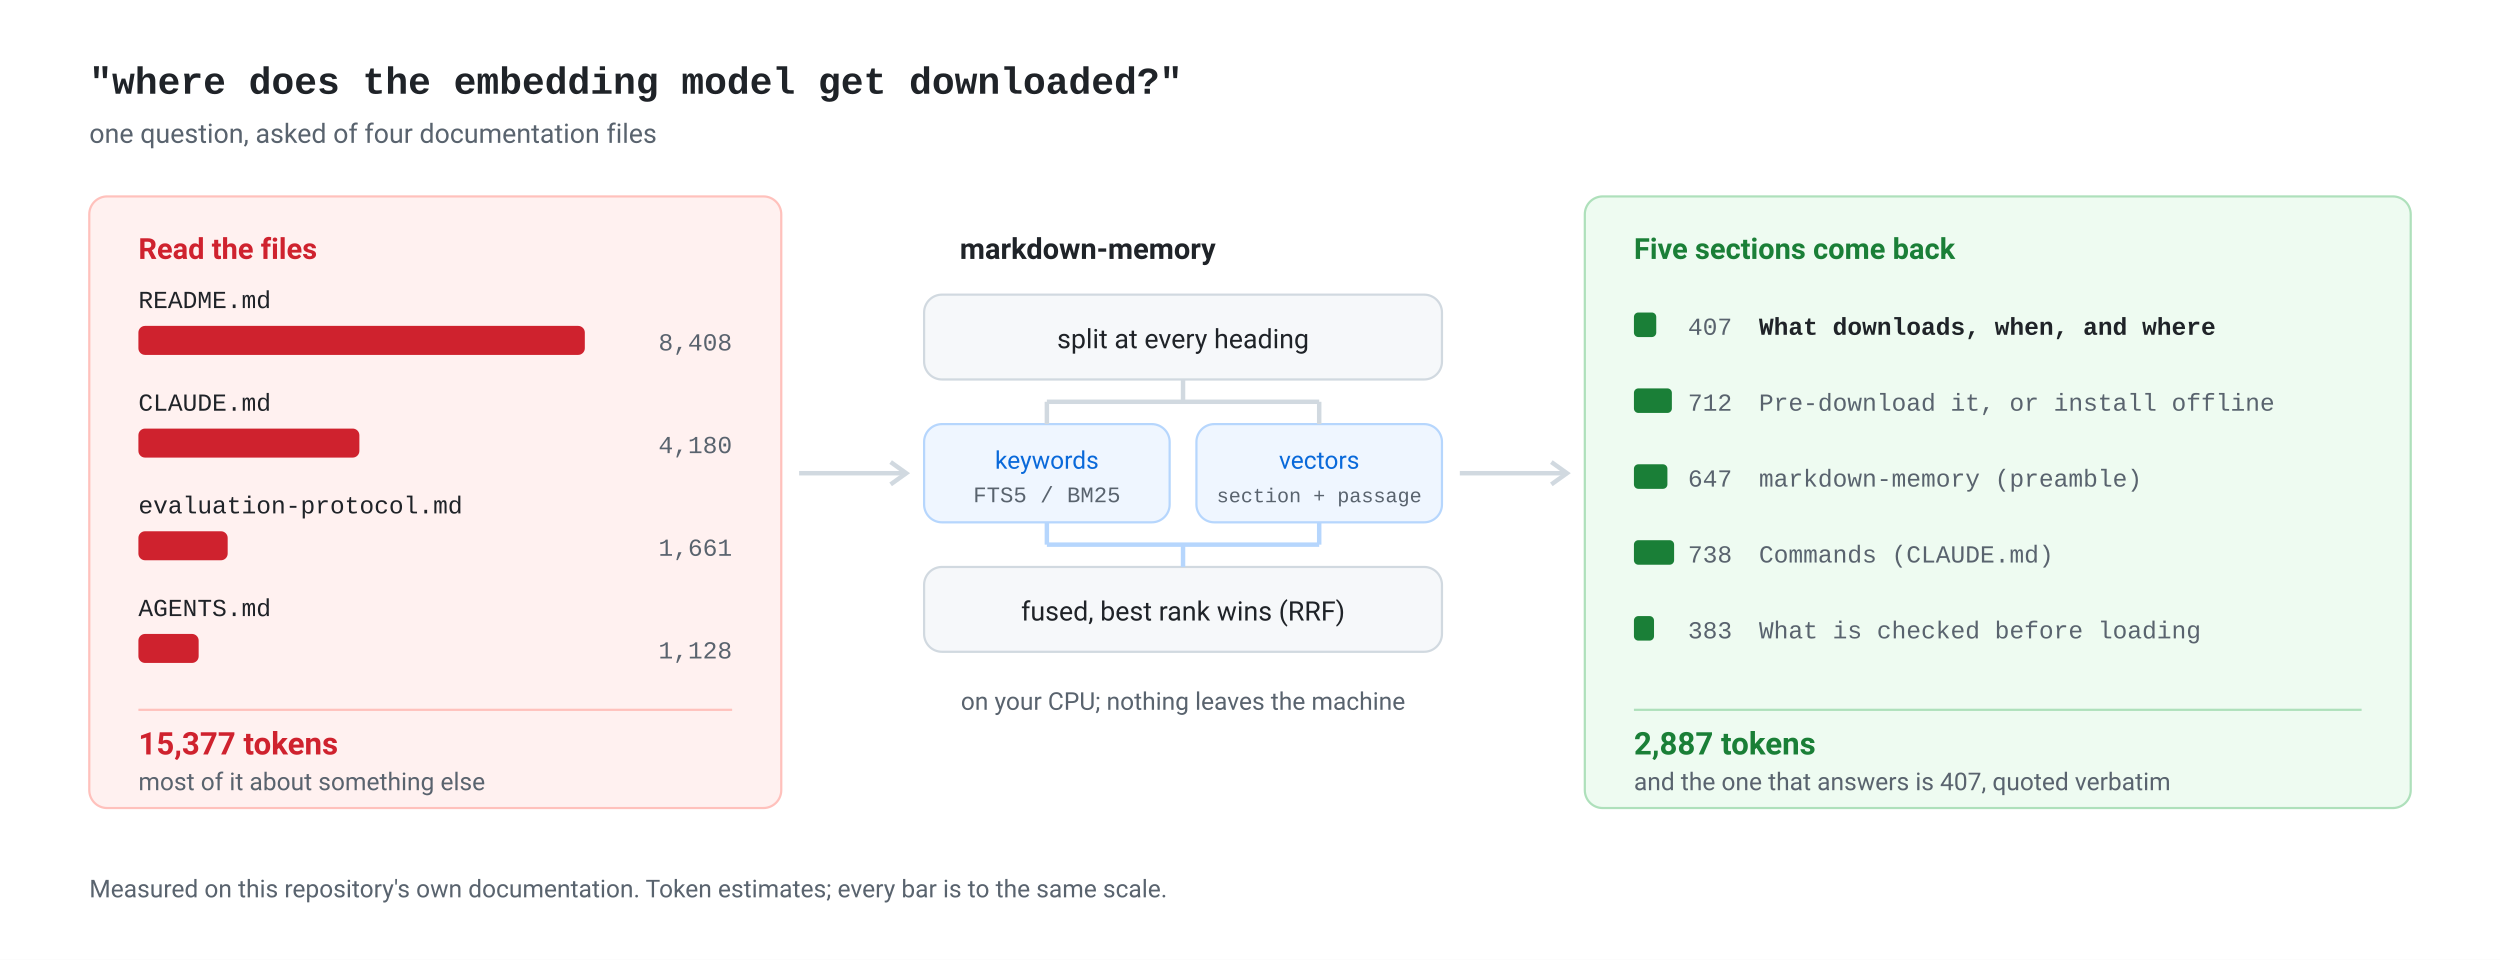
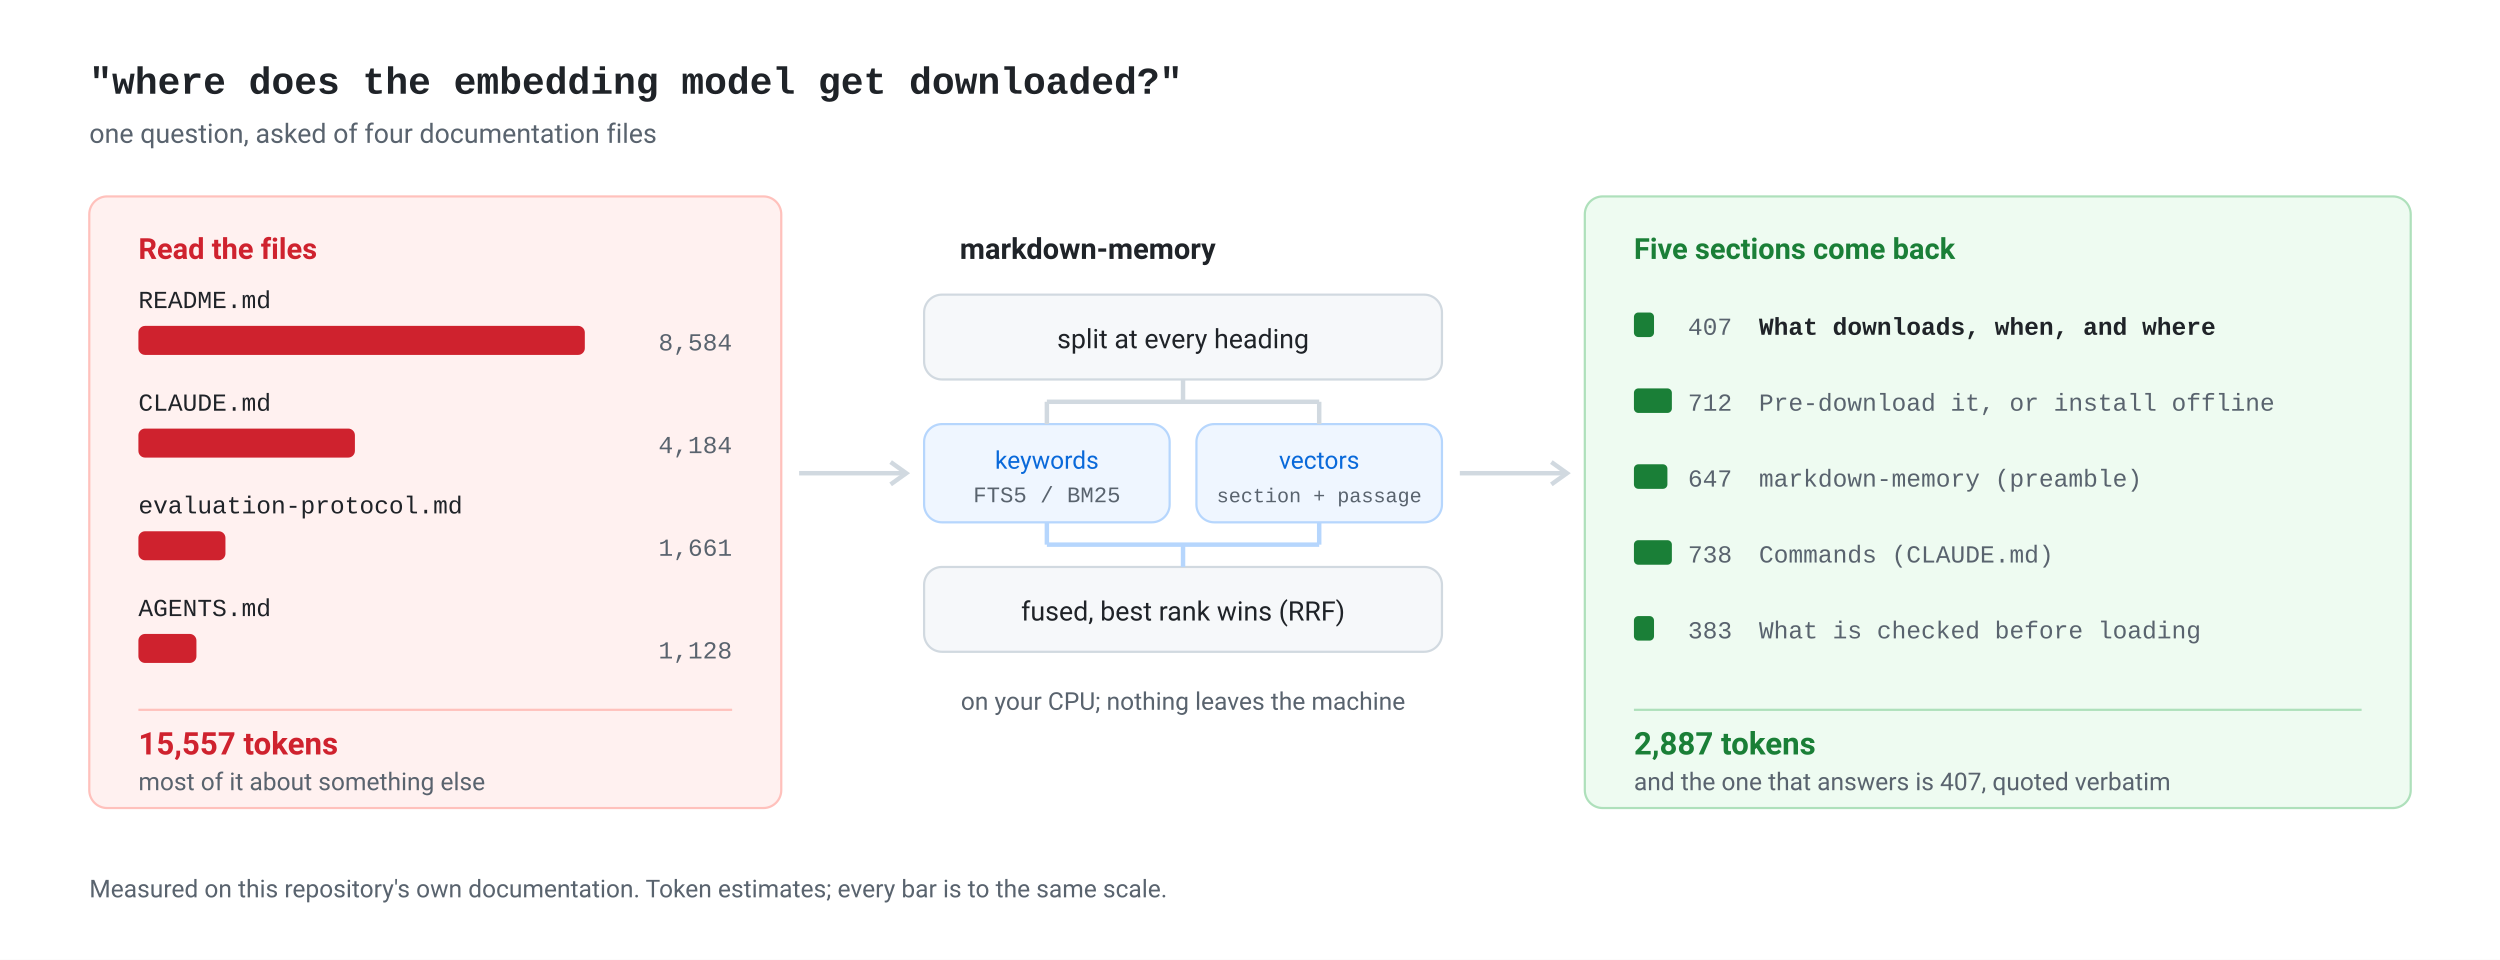
- <svg xmlns="http://www.w3.org/2000/svg" viewBox="0 0 1120 430" width="1120" height="430" role="img" aria-label="One question: reading four whole files costs 15,377 tokens; markdown-memory returns five sections totalling 2,887, and the one that answers is 407 tokens.">
+ <svg xmlns="http://www.w3.org/2000/svg" viewBox="0 0 1120 430" width="1120" height="430" role="img" aria-label="One question: reading four whole files costs 15,557 tokens; markdown-memory returns five sections totalling 2,887, and the one that answers is 407 tokens.">
  <rect width="1120" height="430" fill="#ffffff" />
  <text x="40" y="42" font-family="ui-monospace,SFMono-Regular,Menlo,Consolas,'Liberation Mono',monospace" font-size="17" font-weight="600" fill="#1f2328" text-anchor="start">"where does the embedding model get downloaded?"</text>
  <text x="40" y="64" font-family="ui-sans-serif,-apple-system,BlinkMacSystemFont,'Segoe UI',Roboto,'Helvetica Neue',Arial,sans-serif" font-size="12" font-weight="400" fill="#59636e" text-anchor="start">one question, asked of four documentation files</text>
  <rect x="40" y="88" width="310" height="274" rx="8" fill="#fff1f0" stroke="#ffc1bc" stroke-width="1" />
  <text x="62" y="116" font-family="ui-sans-serif,-apple-system,BlinkMacSystemFont,'Segoe UI',Roboto,'Helvetica Neue',Arial,sans-serif" font-size="13" font-weight="600" fill="#cf222e" text-anchor="start">Read the files</text>
  <text x="62" y="138" font-family="ui-monospace,SFMono-Regular,Menlo,Consolas,'Liberation Mono',monospace" font-size="11" font-weight="400" fill="#1f2328" text-anchor="start">README.md</text>
  <rect x="62" y="146" width="200" height="13" rx="3" fill="#cf222e" stroke="none" stroke-width="1" />
-   <text x="328" y="157" font-family="ui-monospace,SFMono-Regular,Menlo,Consolas,'Liberation Mono',monospace" font-size="11" font-weight="400" fill="#59636e" text-anchor="end">8,408</text>
+   <text x="328" y="157" font-family="ui-monospace,SFMono-Regular,Menlo,Consolas,'Liberation Mono',monospace" font-size="11" font-weight="400" fill="#59636e" text-anchor="end">8,584</text>
  <text x="62" y="184" font-family="ui-monospace,SFMono-Regular,Menlo,Consolas,'Liberation Mono',monospace" font-size="11" font-weight="400" fill="#1f2328" text-anchor="start">CLAUDE.md</text>
-   <rect x="62" y="192" width="99" height="13" rx="3" fill="#cf222e" stroke="none" stroke-width="1" />
-   <text x="328" y="203" font-family="ui-monospace,SFMono-Regular,Menlo,Consolas,'Liberation Mono',monospace" font-size="11" font-weight="400" fill="#59636e" text-anchor="end">4,180</text>
+   <rect x="62" y="192" width="97" height="13" rx="3" fill="#cf222e" stroke="none" stroke-width="1" />
+   <text x="328" y="203" font-family="ui-monospace,SFMono-Regular,Menlo,Consolas,'Liberation Mono',monospace" font-size="11" font-weight="400" fill="#59636e" text-anchor="end">4,184</text>
  <text x="62" y="230" font-family="ui-monospace,SFMono-Regular,Menlo,Consolas,'Liberation Mono',monospace" font-size="11" font-weight="400" fill="#1f2328" text-anchor="start">evaluation-protocol.md</text>
-   <rect x="62" y="238" width="40" height="13" rx="3" fill="#cf222e" stroke="none" stroke-width="1" />
+   <rect x="62" y="238" width="39" height="13" rx="3" fill="#cf222e" stroke="none" stroke-width="1" />
  <text x="328" y="249" font-family="ui-monospace,SFMono-Regular,Menlo,Consolas,'Liberation Mono',monospace" font-size="11" font-weight="400" fill="#59636e" text-anchor="end">1,661</text>
  <text x="62" y="276" font-family="ui-monospace,SFMono-Regular,Menlo,Consolas,'Liberation Mono',monospace" font-size="11" font-weight="400" fill="#1f2328" text-anchor="start">AGENTS.md</text>
-   <rect x="62" y="284" width="27" height="13" rx="3" fill="#cf222e" stroke="none" stroke-width="1" />
+   <rect x="62" y="284" width="26" height="13" rx="3" fill="#cf222e" stroke="none" stroke-width="1" />
  <text x="328" y="295" font-family="ui-monospace,SFMono-Regular,Menlo,Consolas,'Liberation Mono',monospace" font-size="11" font-weight="400" fill="#59636e" text-anchor="end">1,128</text>
  <path d="M62 318 L328 318" stroke="#ffc1bc" stroke-width="1" />
-   <text x="62" y="338" font-family="ui-sans-serif,-apple-system,BlinkMacSystemFont,'Segoe UI',Roboto,'Helvetica Neue',Arial,sans-serif" font-size="14" font-weight="600" fill="#cf222e" text-anchor="start">15,377 tokens</text>
+   <text x="62" y="338" font-family="ui-sans-serif,-apple-system,BlinkMacSystemFont,'Segoe UI',Roboto,'Helvetica Neue',Arial,sans-serif" font-size="14" font-weight="600" fill="#cf222e" text-anchor="start">15,557 tokens</text>
  <text x="62" y="354" font-family="ui-sans-serif,-apple-system,BlinkMacSystemFont,'Segoe UI',Roboto,'Helvetica Neue',Arial,sans-serif" font-size="11" font-weight="400" fill="#59636e" text-anchor="start">most of it about something else</text>
  <text x="430" y="116" font-family="ui-sans-serif,-apple-system,BlinkMacSystemFont,'Segoe UI',Roboto,'Helvetica Neue',Arial,sans-serif" font-size="13" font-weight="600" fill="#1f2328" text-anchor="start">markdown-memory</text>
  <rect x="414" y="132" width="232" height="38" rx="8" fill="#f6f8fa" stroke="#d1d9e0" stroke-width="1" />
  <text x="530" y="156" font-family="ui-sans-serif,-apple-system,BlinkMacSystemFont,'Segoe UI',Roboto,'Helvetica Neue',Arial,sans-serif" font-size="12" font-weight="400" fill="#1f2328" text-anchor="middle">split at every heading</text>
  <rect x="414" y="190" width="110" height="44" rx="8" fill="#eff6ff" stroke="#b6d6fd" stroke-width="1" />
  <text x="469" y="210" font-family="ui-sans-serif,-apple-system,BlinkMacSystemFont,'Segoe UI',Roboto,'Helvetica Neue',Arial,sans-serif" font-size="11" font-weight="400" fill="#0969da" text-anchor="middle">keywords</text>
  <text x="469" y="225" font-family="ui-monospace,SFMono-Regular,Menlo,Consolas,'Liberation Mono',monospace" font-size="10" font-weight="400" fill="#59636e" text-anchor="middle">FTS5 / BM25</text>
  <rect x="536" y="190" width="110" height="44" rx="8" fill="#eff6ff" stroke="#b6d6fd" stroke-width="1" />
  <text x="591" y="210" font-family="ui-sans-serif,-apple-system,BlinkMacSystemFont,'Segoe UI',Roboto,'Helvetica Neue',Arial,sans-serif" font-size="11" font-weight="400" fill="#0969da" text-anchor="middle">vectors</text>
  <text x="591" y="225" font-family="ui-monospace,SFMono-Regular,Menlo,Consolas,'Liberation Mono',monospace" font-size="9" font-weight="400" fill="#59636e" text-anchor="middle">section + passage</text>
  <rect x="414" y="254" width="232" height="38" rx="8" fill="#f6f8fa" stroke="#d1d9e0" stroke-width="1" />
  <text x="530" y="278" font-family="ui-sans-serif,-apple-system,BlinkMacSystemFont,'Segoe UI',Roboto,'Helvetica Neue',Arial,sans-serif" font-size="12" font-weight="400" fill="#1f2328" text-anchor="middle">fused, best rank wins (RRF)</text>
  <path d="M530 170 L530 180 M469 180 L591 180 M469 180 L469 190 M591 180 L591 190" stroke="#d1d9e0" stroke-width="2" fill="none" />
  <path d="M469 234 L469 244 M591 234 L591 244 M469 244 L591 244 M530 244 L530 254" stroke="#b6d6fd" stroke-width="2" fill="none" />
  <text x="530" y="318" font-family="ui-sans-serif,-apple-system,BlinkMacSystemFont,'Segoe UI',Roboto,'Helvetica Neue',Arial,sans-serif" font-size="11" font-weight="400" fill="#59636e" text-anchor="middle">on your CPU; nothing leaves the machine</text>
  <path d="M358 212 L406 212" stroke="#d1d9e0" stroke-width="2" fill="none" />
  <path d="M399 207 L406 212 L399 217" fill="none" stroke="#d1d9e0" stroke-width="2" />
  <path d="M654 212 L702 212" stroke="#d1d9e0" stroke-width="2" fill="none" />
  <path d="M695 207 L702 212 L695 217" fill="none" stroke="#d1d9e0" stroke-width="2" />
  <rect x="710" y="88" width="370" height="274" rx="8" fill="#eefbf1" stroke="#aee0bb" stroke-width="1" />
  <text x="732" y="116" font-family="ui-sans-serif,-apple-system,BlinkMacSystemFont,'Segoe UI',Roboto,'Helvetica Neue',Arial,sans-serif" font-size="13" font-weight="600" fill="#1a7f37" text-anchor="start">Five sections come back</text>
-   <rect x="732" y="140" width="10" height="11" rx="2" fill="#1a7f37" stroke="none" stroke-width="1" />
+   <rect x="732" y="140" width="9" height="11" rx="2" fill="#1a7f37" stroke="none" stroke-width="1" />
  <text x="776" y="150" font-family="ui-monospace,SFMono-Regular,Menlo,Consolas,'Liberation Mono',monospace" font-size="11" font-weight="400" fill="#59636e" text-anchor="end">407</text>
  <text x="788" y="150" font-family="ui-monospace,SFMono-Regular,Menlo,Consolas,'Liberation Mono',monospace" font-size="11" font-weight="600" fill="#1f2328" text-anchor="start">What downloads, when, and where</text>
  <rect x="732" y="174" width="17" height="11" rx="2" fill="#1a7f37" stroke="none" stroke-width="1" />
  <text x="776" y="184" font-family="ui-monospace,SFMono-Regular,Menlo,Consolas,'Liberation Mono',monospace" font-size="11" font-weight="400" fill="#59636e" text-anchor="end">712</text>
  <text x="788" y="184" font-family="ui-monospace,SFMono-Regular,Menlo,Consolas,'Liberation Mono',monospace" font-size="11" font-weight="400" fill="#59636e" text-anchor="start">Pre-download it, or install offline</text>
  <rect x="732" y="208" width="15" height="11" rx="2" fill="#1a7f37" stroke="none" stroke-width="1" />
  <text x="776" y="218" font-family="ui-monospace,SFMono-Regular,Menlo,Consolas,'Liberation Mono',monospace" font-size="11" font-weight="400" fill="#59636e" text-anchor="end">647</text>
  <text x="788" y="218" font-family="ui-monospace,SFMono-Regular,Menlo,Consolas,'Liberation Mono',monospace" font-size="11" font-weight="400" fill="#59636e" text-anchor="start">markdown-memory  (preamble)</text>
-   <rect x="732" y="242" width="18" height="11" rx="2" fill="#1a7f37" stroke="none" stroke-width="1" />
+   <rect x="732" y="242" width="17" height="11" rx="2" fill="#1a7f37" stroke="none" stroke-width="1" />
  <text x="776" y="252" font-family="ui-monospace,SFMono-Regular,Menlo,Consolas,'Liberation Mono',monospace" font-size="11" font-weight="400" fill="#59636e" text-anchor="end">738</text>
  <text x="788" y="252" font-family="ui-monospace,SFMono-Regular,Menlo,Consolas,'Liberation Mono',monospace" font-size="11" font-weight="400" fill="#59636e" text-anchor="start">Commands  (CLAUDE.md)</text>
  <rect x="732" y="276" width="9" height="11" rx="2" fill="#1a7f37" stroke="none" stroke-width="1" />
  <text x="776" y="286" font-family="ui-monospace,SFMono-Regular,Menlo,Consolas,'Liberation Mono',monospace" font-size="11" font-weight="400" fill="#59636e" text-anchor="end">383</text>
  <text x="788" y="286" font-family="ui-monospace,SFMono-Regular,Menlo,Consolas,'Liberation Mono',monospace" font-size="11" font-weight="400" fill="#59636e" text-anchor="start">What is checked before loading</text>
  <path d="M732 318 L1058 318" stroke="#aee0bb" stroke-width="1" />
  <text x="732" y="338" font-family="ui-sans-serif,-apple-system,BlinkMacSystemFont,'Segoe UI',Roboto,'Helvetica Neue',Arial,sans-serif" font-size="14" font-weight="600" fill="#1a7f37" text-anchor="start">2,887 tokens</text>
  <text x="732" y="354" font-family="ui-sans-serif,-apple-system,BlinkMacSystemFont,'Segoe UI',Roboto,'Helvetica Neue',Arial,sans-serif" font-size="11" font-weight="400" fill="#59636e" text-anchor="start">and the one that answers is 407, quoted verbatim</text>
  <text x="40" y="402" font-family="ui-sans-serif,-apple-system,BlinkMacSystemFont,'Segoe UI',Roboto,'Helvetica Neue',Arial,sans-serif" font-size="11" font-weight="400" fill="#59636e" text-anchor="start">Measured on this repository's own documentation. Token estimates; every bar is to the same scale.</text>
</svg>
